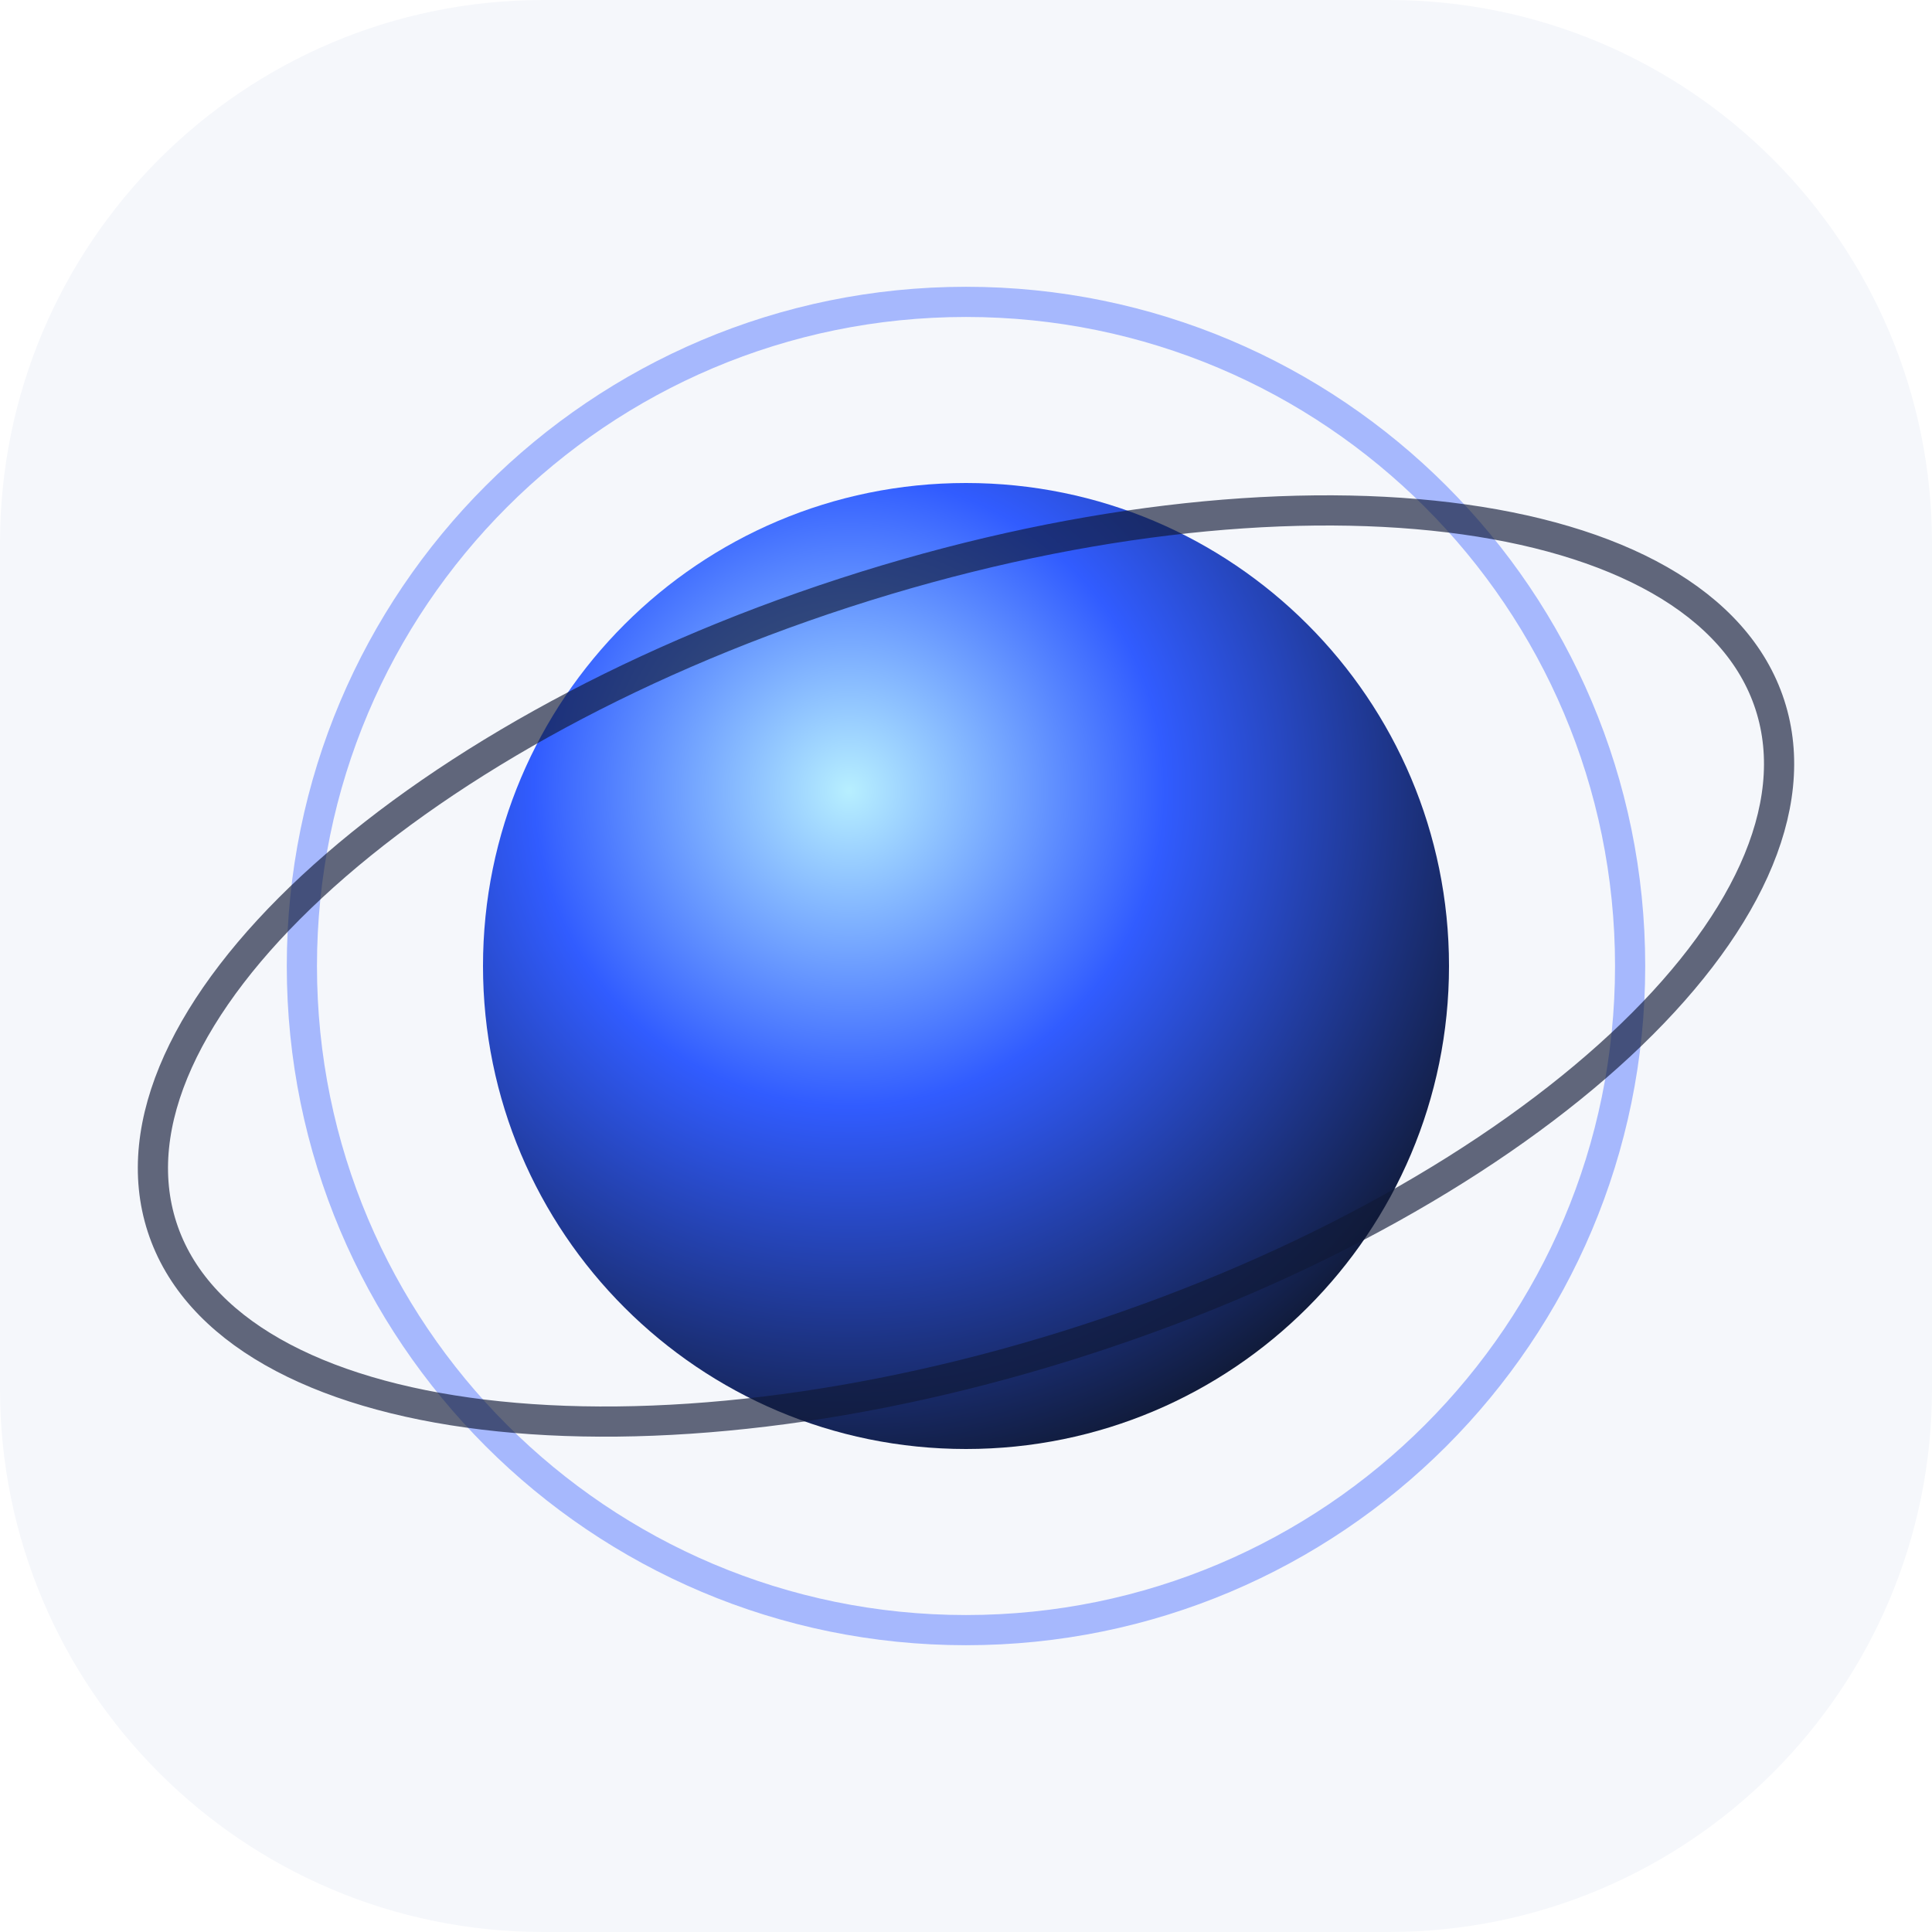
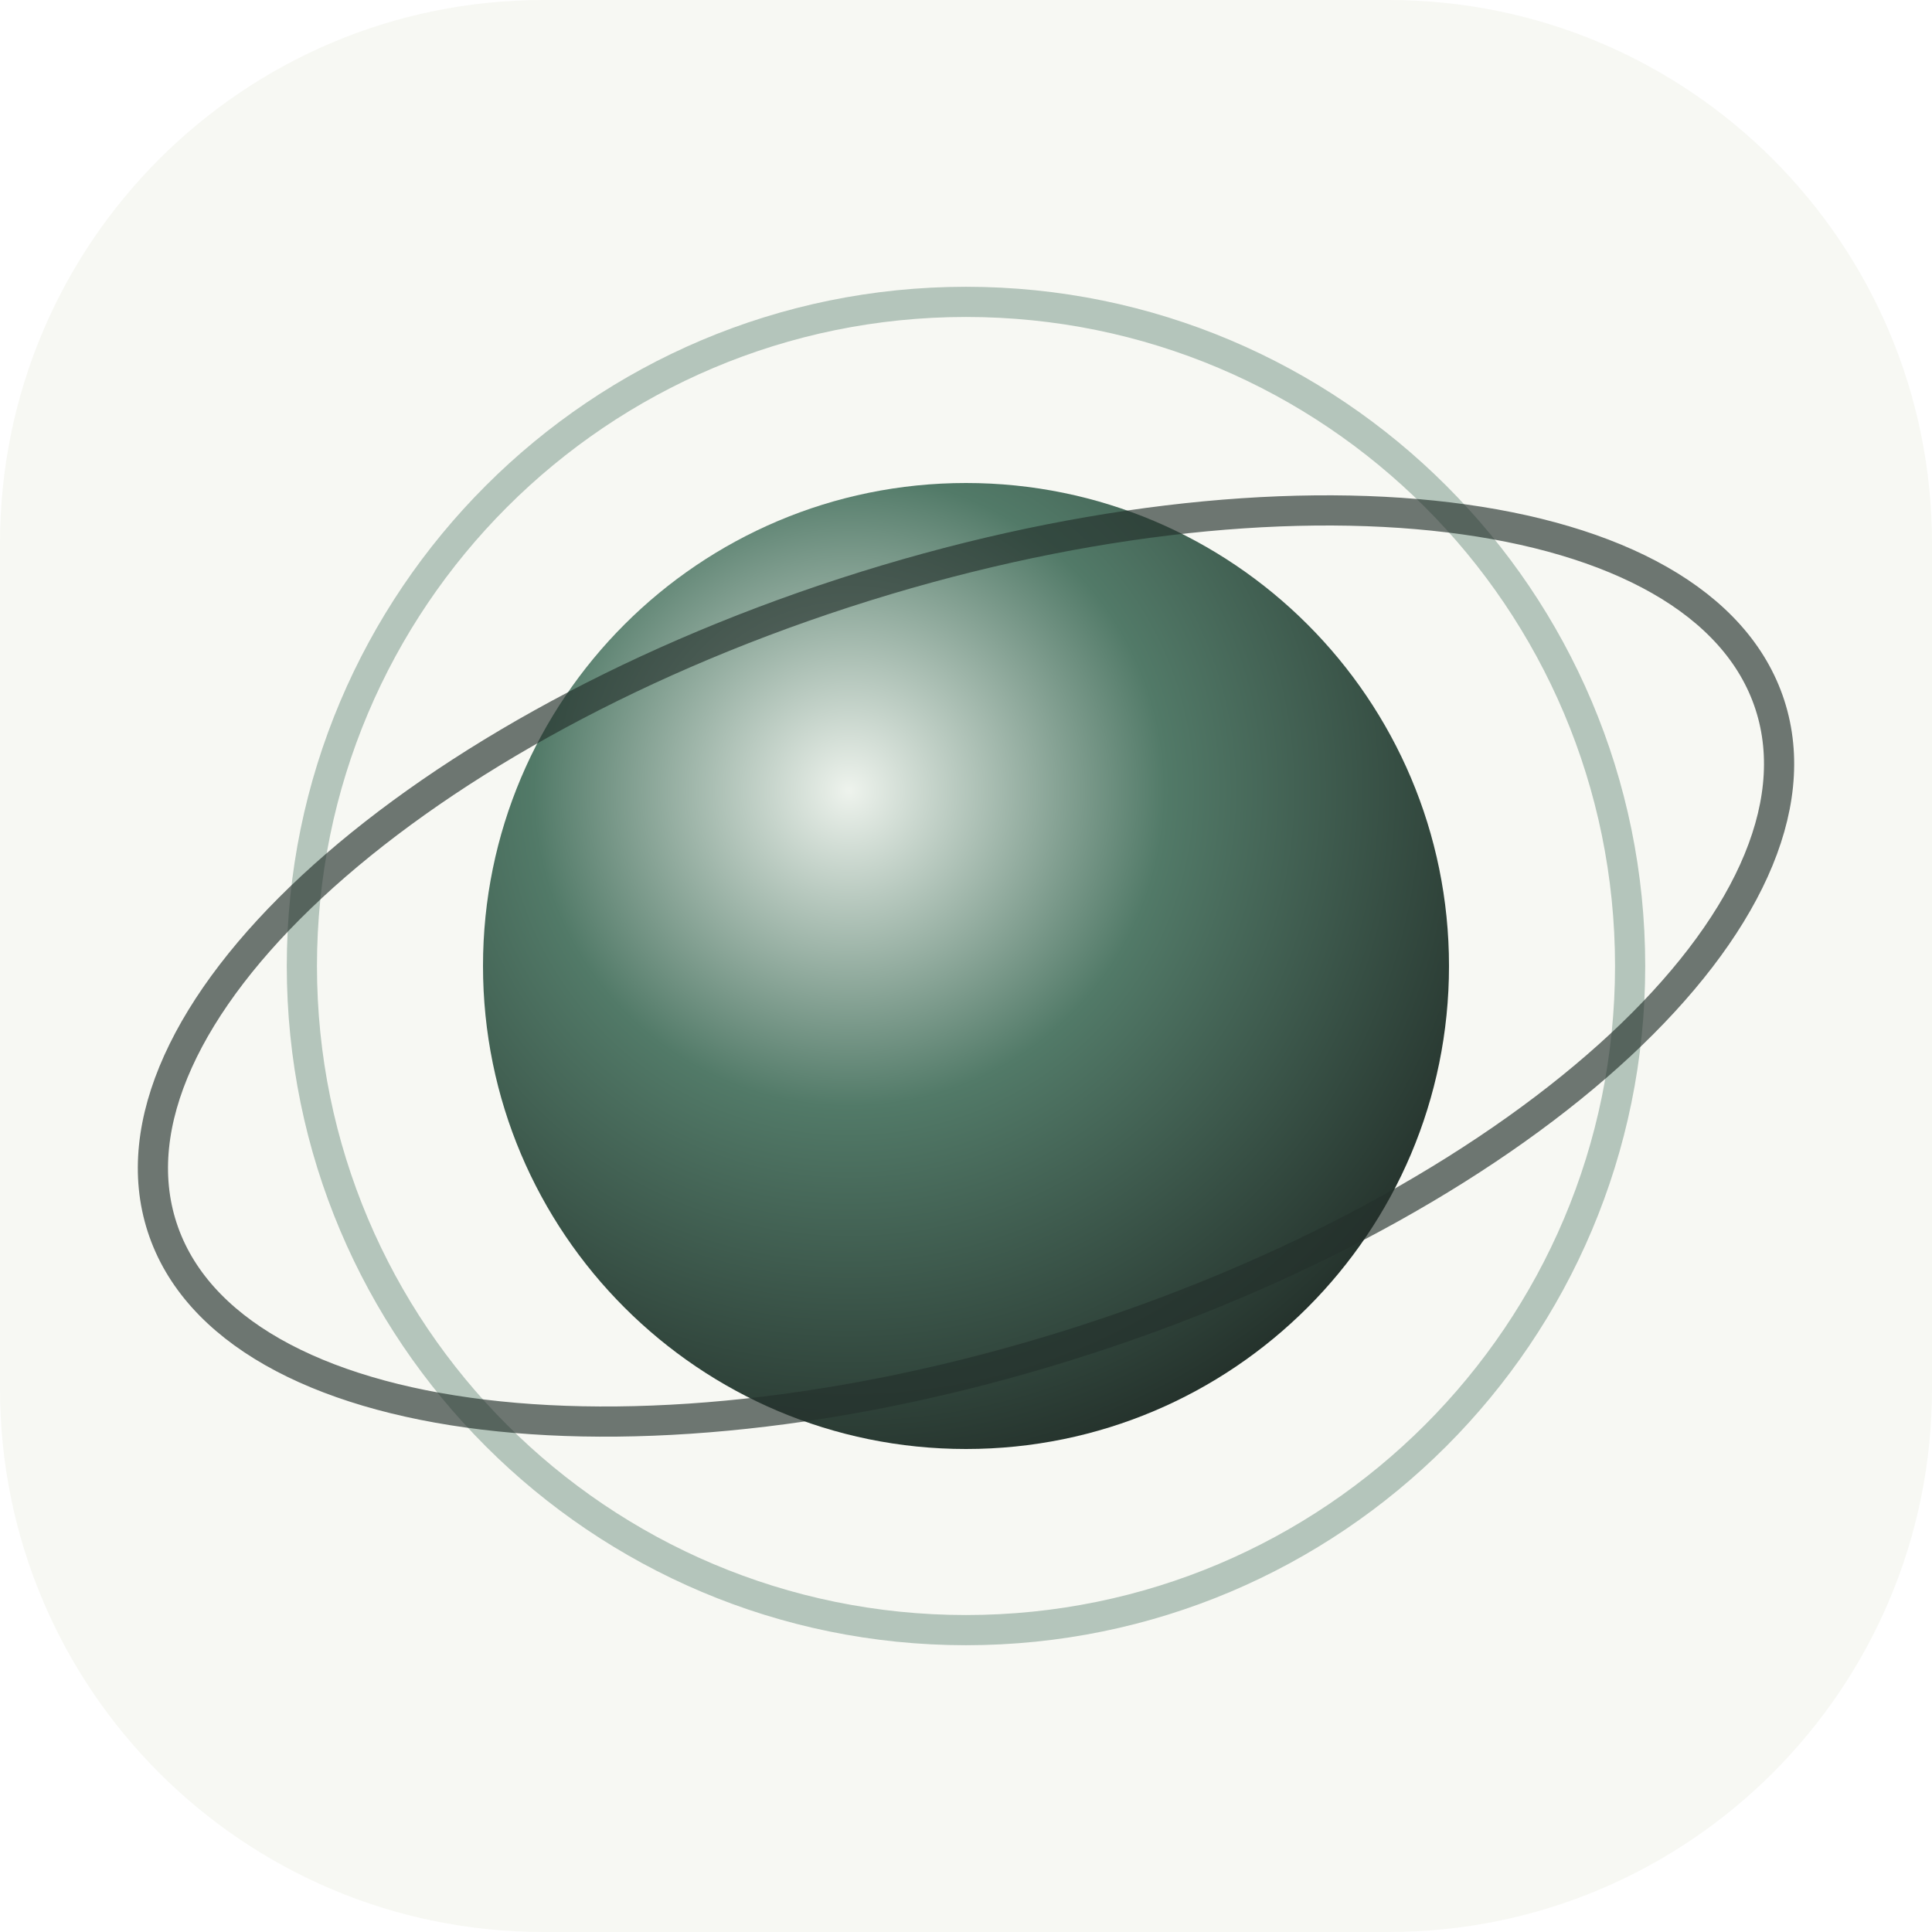
<svg xmlns="http://www.w3.org/2000/svg" viewBox="0 0 64 64" role="img">
  <defs>
    <radialGradient id="g" cx="38%" cy="32%" r="72%">
-       <stop offset="0" stop-color="#b7efff" />
-       <stop offset="0.45" stop-color="#315cff" />
-       <stop offset="1" stop-color="#101a37" />
+       <stop offset="0" stop-color="#eef3ed" />
+       <stop offset="0.45" stop-color="#527a68" />
+       <stop offset="1" stop-color="#24312b" />
    </radialGradient>
  </defs>
-   <rect width="64" height="64" rx="18" fill="#f5f7fb" />
+   <rect width="64" height="64" rx="18" fill="#f7f8f3" />
  <circle cx="32" cy="32" r="16" fill="url(#g)" />
-   <circle cx="32" cy="32" r="22" fill="none" stroke="#315cff" stroke-opacity=".4" />
-   <ellipse cx="32" cy="32" rx="28" ry="13" fill="none" stroke="#101a37" stroke-opacity=".65" transform="rotate(-18 32 32)" />
+   <circle cx="32" cy="32" r="22" fill="none" stroke="#527a68" stroke-opacity=".4" />
+   <ellipse cx="32" cy="32" rx="28" ry="13" fill="none" stroke="#24312b" stroke-opacity=".65" transform="rotate(-18 32 32)" />
</svg>
